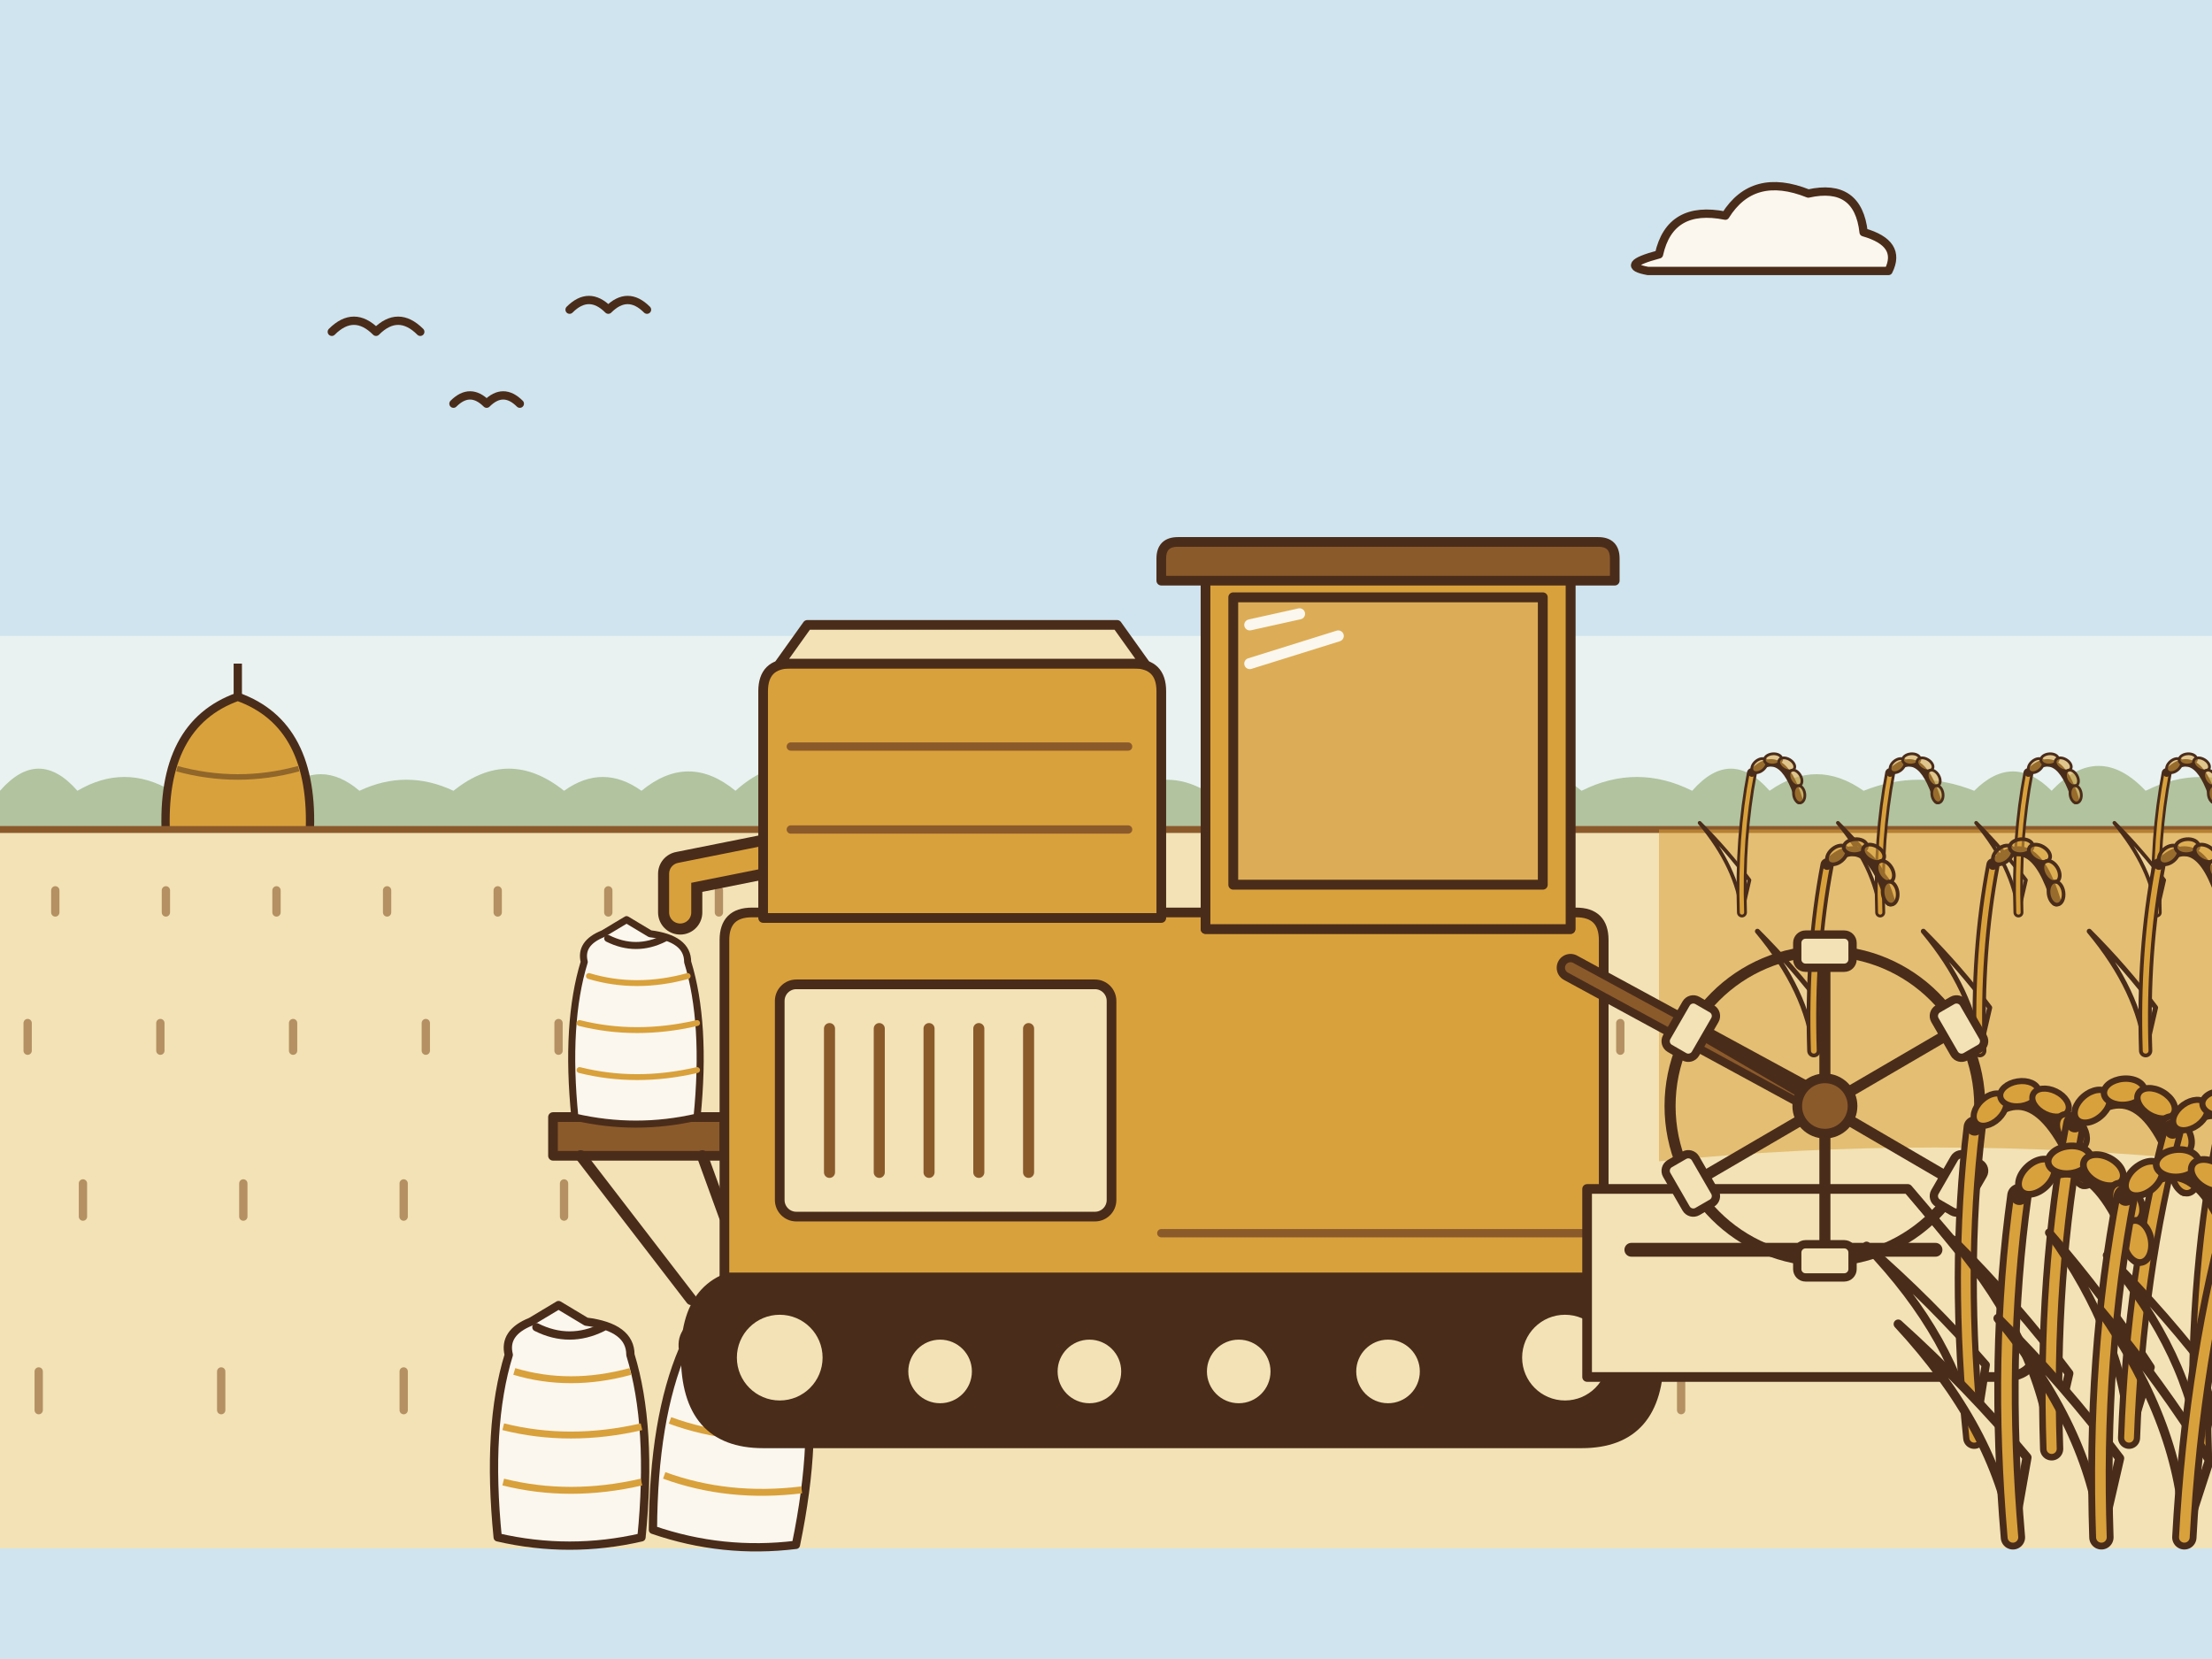
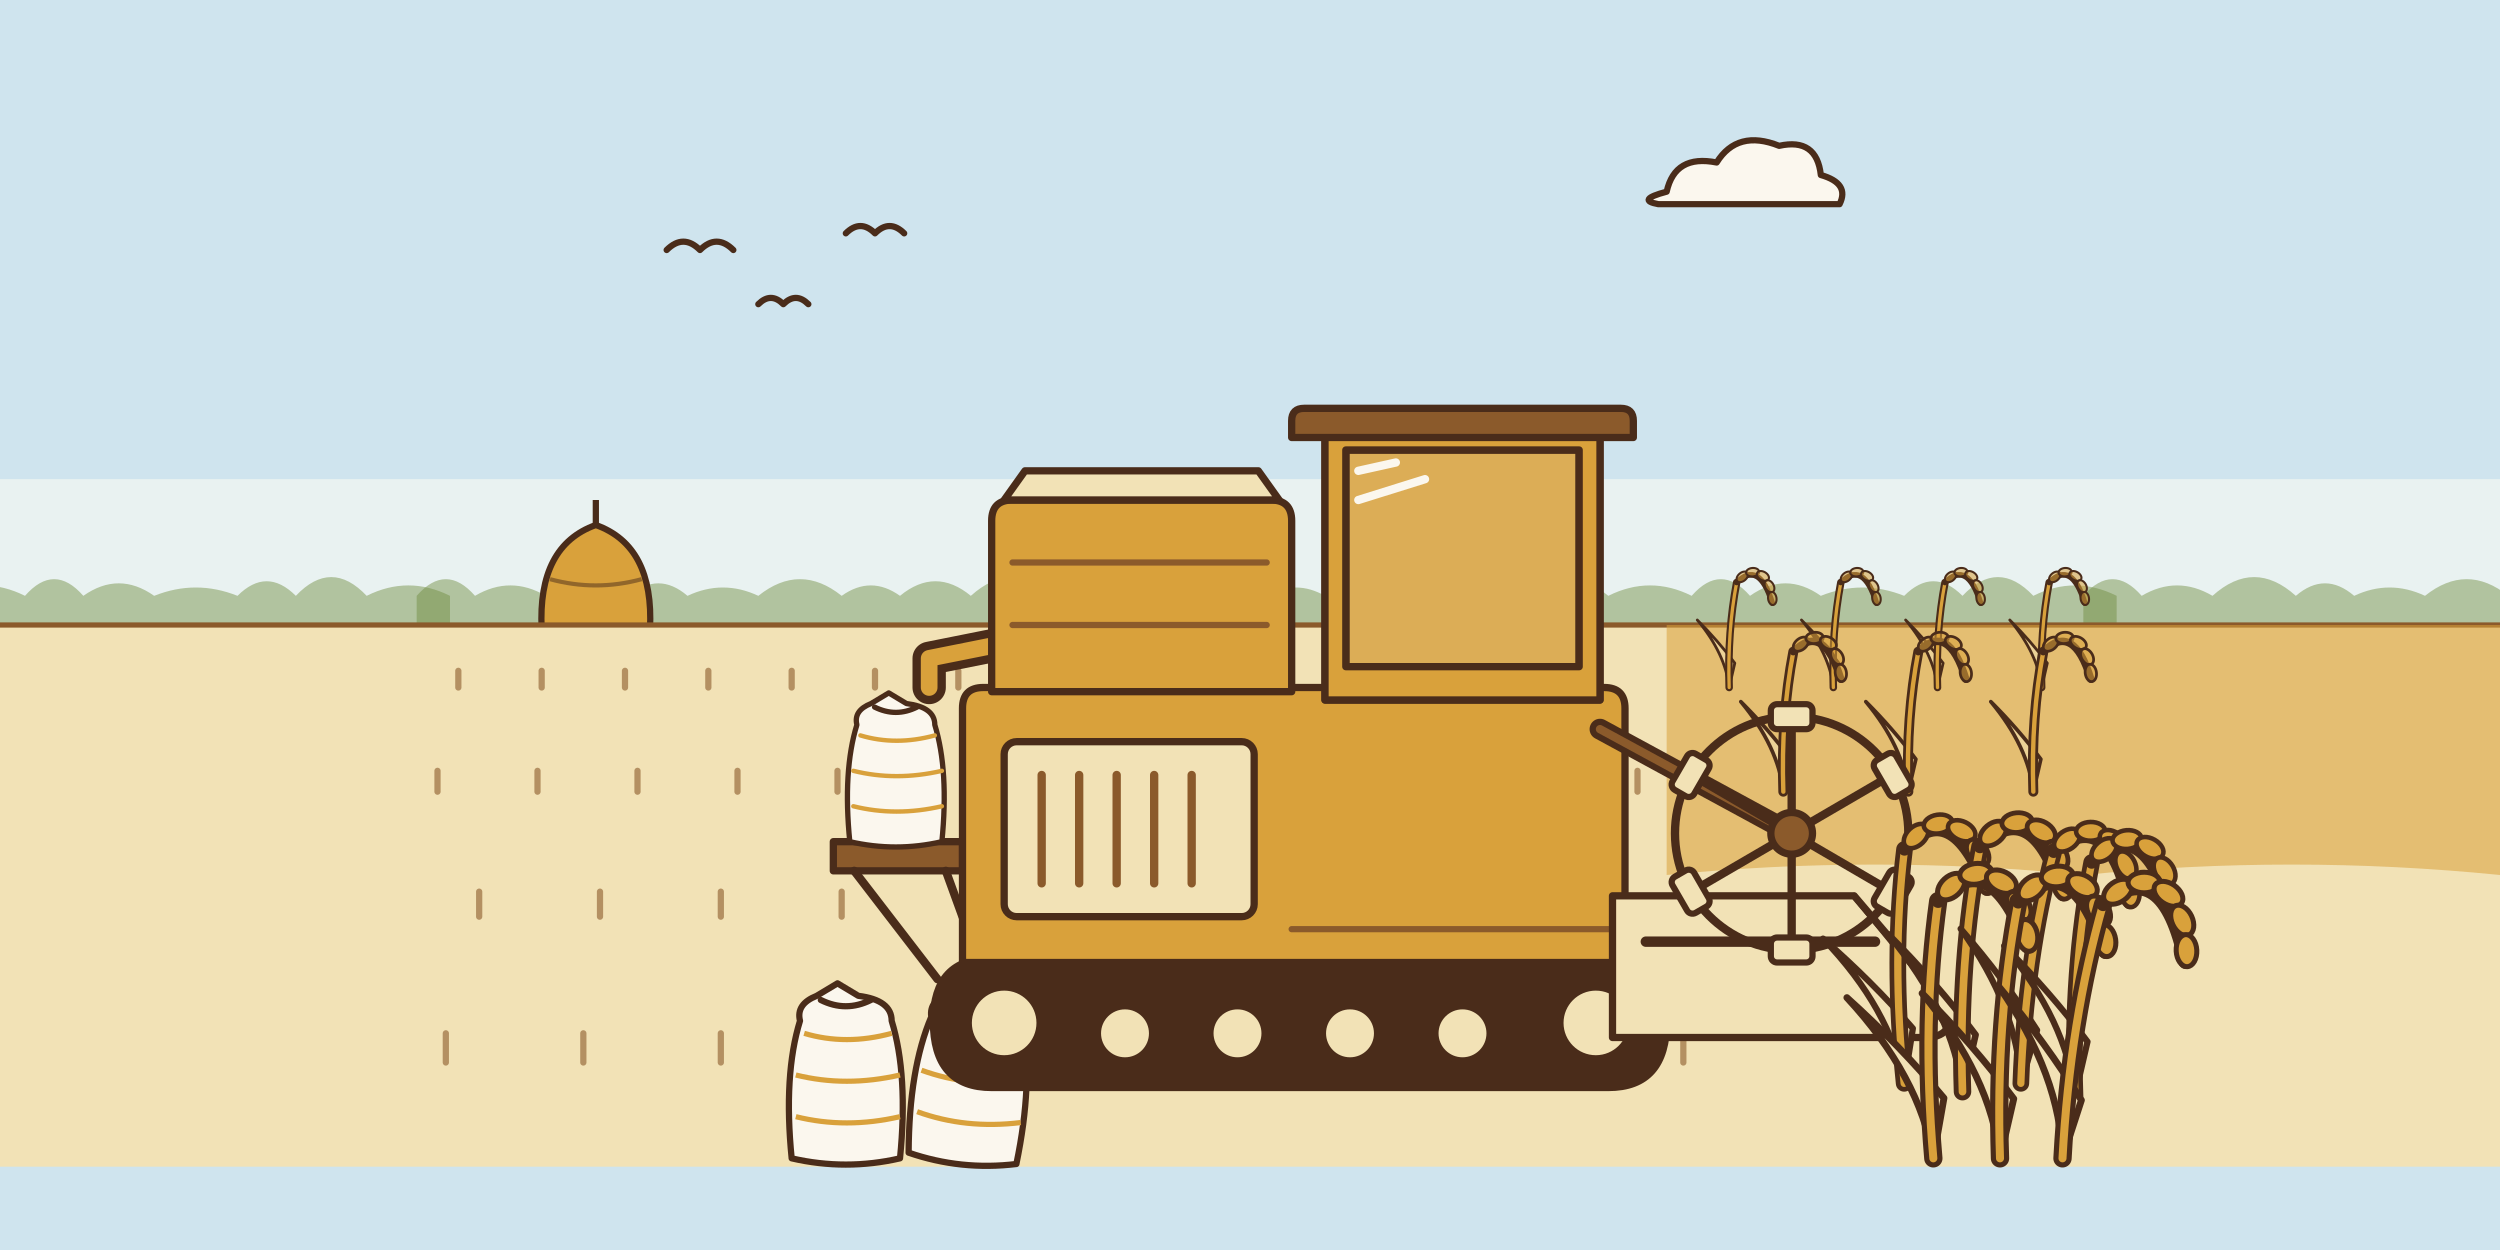
- <svg xmlns="http://www.w3.org/2000/svg" viewBox="0 0 800 600">
+ <svg xmlns="http://www.w3.org/2000/svg" viewBox="-200 0 1200 600">
  <defs>
    <g id="cr">
      <path d="M0 0Q-4 -36 -34 -72Q-12 -50 6 -26Z" fill="#F2E2B6" stroke="#4A2C1A" stroke-width="3" stroke-linejoin="round" />
      <path d="M0 0Q-2 -60 8 -112" fill="none" stroke="#4A2C1A" stroke-width="8" stroke-linecap="round" />
      <path d="M0 0Q-2 -60 8 -112" fill="none" stroke="#D9A13B" stroke-width="3.5" stroke-linecap="round" />
      <path d="M8 -112Q32 -136 46 -90" fill="none" stroke="#4A2C1A" stroke-width="6" stroke-linecap="round" />
      <g fill="#D9A13B" stroke="#4A2C1A" stroke-width="2.2">
        <ellipse cx="14" cy="-118" rx="4.5" ry="7" transform="rotate(50 14 -118)" />
        <ellipse cx="25" cy="-123" rx="4.5" ry="7" transform="rotate(85 25 -123)" />
        <ellipse cx="36" cy="-119" rx="4.5" ry="7" transform="rotate(120 36 -119)" />
        <ellipse cx="43" cy="-108" rx="4.5" ry="7" transform="rotate(150 43 -108)" />
        <ellipse cx="46" cy="-95" rx="4.5" ry="7" transform="rotate(172 46 -95)" />
      </g>
    </g>
    <g id="sk">
      <path d="M-26 0Q-30 -40 -22 -66Q-24 -74 -14 -78L-4 -84L6 -78Q22 -76 22 -66Q30 -40 26 0Q0 6 -26 0Z" fill="#FBF7EE" stroke="#4A2C1A" stroke-width="3" stroke-linejoin="round" />
      <path d="M-20 -60Q0 -54 22 -60M-24 -40Q0 -34 26 -40M-24 -20Q0 -14 26 -20" fill="none" stroke="#D9A13B" stroke-width="2.5" />
      <path d="M-12 -76Q0 -70 12 -76" fill="none" stroke="#4A2C1A" stroke-width="3" stroke-linecap="round" />
    </g>
  </defs>
-   <rect width="800" height="600" fill="#CFE4EE" />
-   <rect y="230" width="800" height="70" fill="#E9F2F1" />
+   <rect x="-200" width="1200" height="600" fill="#CFE4EE" />
+   <rect x="-200" y="230" width="1200" height="70" fill="#E9F2F1" />
  <g fill="#FBF7EE" stroke="#4A2C1A" stroke-width="3" stroke-linejoin="round">
    <path d="M600 92q4-18 24-14q10-16 30-8q18-4 20 14q14 4 9 14H596q-11-2 4-6z" />
  </g>
-   <path d="M0 302V286q14 -16 28 0q17 -10 34 0q20 -18 40 0q14 -12 28 0q17 -8 34 0q20 -16 40 0q14 -10 28 0q17 -14 34 0q20 -18 40 0q14 -10 28 0q17 -12 34 0q20 -16 40 0q14 -8 28 0q17 -14 34 0q20 -10 40 0q14 -18 28 0q17 -14 34 0q20 -10 40 0q14 -16 28 0q17 -12 34 0q20 -8 40 0q14 -14 28 0q17 -18 34 0q20 -10 40 0V302Z" fill="#6E8B3D" fill-opacity="0.45" />
+   <path id="tl" d="M0 302V286q14 -16 28 0q17 -10 34 0q20 -18 40 0q14 -12 28 0q17 -8 34 0q20 -16 40 0q14 -10 28 0q17 -14 34 0q20 -18 40 0q14 -10 28 0q17 -12 34 0q20 -16 40 0q14 -8 28 0q17 -14 34 0q20 -10 40 0q14 -18 28 0q17 -14 34 0q20 -10 40 0q14 -16 28 0q17 -12 34 0q20 -8 40 0q14 -14 28 0q17 -18 34 0q20 -10 40 0V302Z" fill="#6E8B3D" fill-opacity="0.45" />
+   <use href="#tl" x="-800" />
+   <use href="#tl" x="800" />
  <g fill="none" stroke="#4A2C1A" stroke-width="3" stroke-linecap="round" stroke-linejoin="round">
    <path d="M120 120q8-8 16 0q8-8 16 0M164 146q6-6 12 0q6-6 12 0M206 112q7-7 14 0q7-7 14 0" />
  </g>
  <g stroke="#4A2C1A" stroke-width="3" stroke-linejoin="round">
    <path d="M60 302Q58 262 86 252Q114 262 112 302Z" fill="#D9A13B" />
    <path d="M86 252V240" fill="none" />
    <path d="M64 278Q86 284 108 278" fill="none" stroke-width="2" stroke-opacity="0.5" />
  </g>
-   <rect y="300" width="800" height="260" fill="#F2E2B6" />
-   <path d="M0 300H800" stroke="#8B5A2B" stroke-width="2.5" />
-   <path d="M600 300H800V420Q700 410 600 420Z" fill="#D9A13B" fill-opacity="0.55" />
+   <rect x="-200" y="300" width="1200" height="260" fill="#F2E2B6" />
+   <path d="M-200 300H1000" stroke="#8B5A2B" stroke-width="2.5" />
+   <path d="M600 300H1000V420Q900 410 800 420Q700 410 600 420Z" fill="#D9A13B" fill-opacity="0.55" />
  <g fill="none" stroke="#8B5A2B" stroke-width="3" stroke-linecap="round" stroke-opacity="0.6">
    <path d="M20 330v-8M60 330v-8M100 330v-8M140 330v-8M180 330v-8M220 330v-8M260 330v-8M300 330v-8M340 330v-8M380 330v-8M420 330v-8M460 330v-8M500 330v-8M540 330v-8" />
    <path d="M10 380v-10M58 380v-10M106 380v-10M154 380v-10M202 380v-10M250 380v-10M298 380v-10M346 380v-10M394 380v-10M442 380v-10M490 380v-10M538 380v-10M586 380v-10" />
    <path d="M30 440v-12M88 440v-12M146 440v-12M204 440v-12M262 440v-12M320 440v-12M378 440v-12M436 440v-12M494 440v-12M552 440v-12" />
    <path d="M14 510v-14M80 510v-14M146 510v-14M212 510v-14M278 510v-14M344 510v-14M410 510v-14M476 510v-14M542 510v-14M608 510v-14" />
  </g>
  <g fill="#D9A13B" fill-opacity="0.55">
    <use href="#cr" transform="translate(630 330) scale(0.45)" />
    <use href="#cr" transform="translate(680 330) scale(0.45)" />
    <use href="#cr" transform="translate(730 330) scale(0.45)" />
    <use href="#cr" transform="translate(780 330) scale(0.45)" />
    <use href="#cr" transform="translate(656 380) scale(0.6)" />
    <use href="#cr" transform="translate(716 380) scale(0.6)" />
    <use href="#cr" transform="translate(776 380) scale(0.6)" />
  </g>
  <use data-part="sack" href="#sk" transform="translate(206 556)" />
  <use data-part="sack" href="#sk" transform="translate(262 556) rotate(6)" />
  <g data-part="harvester" stroke="#4A2C1A" stroke-width="3.5" stroke-linejoin="round" stroke-linecap="round">
    <path d="M200 404H262V418H200Z" fill="#8B5A2B" />
    <path d="M210 418L250 470M254 418L262 440" fill="none" stroke-width="4" />
    <use data-part="sack" href="#sk" transform="translate(230 404) scale(0.85)" />
    <path d="M286 308L246 316V330" fill="none" stroke-width="16" />
    <path d="M286 308L246 316V330" fill="none" stroke="#D9A13B" stroke-width="8" />
    <path d="M276 460H572Q600 460 600 490Q600 522 572 522H276Q248 522 248 490Q248 460 276 460Z" fill="#4A2C1A" />
    <g fill="#F2E2B6" stroke-width="3">
      <circle cx="282" cy="491" r="17" />
      <circle cx="340" cy="496" r="13" />
      <circle cx="394" cy="496" r="13" />
      <circle cx="448" cy="496" r="13" />
      <circle cx="502" cy="496" r="13" />
      <circle cx="566" cy="491" r="17" />
    </g>
    <path d="M262 340Q262 330 272 330H570Q580 330 580 340V462H262Z" fill="#D9A13B" />
    <path d="M276 250Q276 240 286 240H410Q420 240 420 250V332H276Z" fill="#D9A13B" />
    <path d="M282 240L292 226H404L414 240Z" fill="#F2E2B6" />
    <path d="M286 270H408M286 300H408" fill="none" stroke="#8B5A2B" stroke-width="3" />
    <rect x="282" y="356" width="120" height="84" rx="6" fill="#F2E2B6" />
    <path d="M300 372V424M318 372V424M336 372V424M354 372V424M372 372V424" fill="none" stroke="#8B5A2B" stroke-width="4" />
    <path d="M420 446H580" fill="none" stroke="#8B5A2B" stroke-width="3" />
    <path d="M436 206H568V336H436Z" fill="#D9A13B" />
    <use data-person="ba-lai-may" data-slot="driver" x="450" y="210" width="110" height="110" />
    <path d="M446 216H558V320H446Z" fill="#E9F2F1" fill-opacity="0.15" />
    <path d="M436 206H568V336H436ZM446 216H558V320H446Z" fill="#D9A13B" fill-rule="evenodd" />
    <path d="M452 226L470 222M452 240L484 230" fill="none" stroke="#FBF7EE" stroke-width="4" />
    <path d="M426 196H578Q584 196 584 202V210H420V202Q420 196 426 196Z" fill="#8B5A2B" />
    <path d="M568 350L660 400" fill="none" stroke-width="10" />
    <path d="M568 350L660 400" fill="none" stroke="#8B5A2B" stroke-width="4" />
    <path d="M574 430H690L736 484Q738 498 724 498H574Z" fill="#F2E2B6" />
    <path d="M590 452H700" fill="none" stroke-width="5" />
    <path d="M690 430L708 452L736 484" fill="none" stroke-width="3" />
    <g data-part="reel" transform="translate(660 400)">
      <circle r="56" fill="none" stroke-width="4" />
      <path d="M0 -56V56M-48 -28L48 28M-48 28L48 -28" fill="none" stroke-width="4" />
      <g fill="#F2E2B6" stroke-width="3">
        <rect x="-10" y="-62" width="20" height="12" rx="3" />
        <rect x="-10" y="50" width="20" height="12" rx="3" />
        <rect x="-10" y="-6" width="20" height="12" rx="3" transform="rotate(60) translate(0 -56)" />
        <rect x="-10" y="-6" width="20" height="12" rx="3" transform="rotate(120) translate(0 -56)" />
        <rect x="-10" y="-6" width="20" height="12" rx="3" transform="rotate(240) translate(0 -56)" />
        <rect x="-10" y="-6" width="20" height="12" rx="3" transform="rotate(300) translate(0 -56)" />
      </g>
      <circle r="10" fill="#8B5A2B" />
    </g>
  </g>
  <g>
    <use data-part="crop" href="#cr" transform="translate(714 520) rotate(-4)" />
    <use data-part="crop" href="#cr" transform="translate(742 524) scale(1.05)" />
    <use data-part="crop" href="#cr" transform="translate(770 520) rotate(4)" />
    <use data-part="crop" href="#cr" transform="translate(796 526)" />
    <use data-part="crop" href="#cr" transform="translate(728 556) scale(1.1) rotate(-3)" />
    <use data-part="crop" href="#cr" transform="translate(760 556) scale(1.1)" />
    <use data-part="crop" href="#cr" transform="translate(790 556) scale(1.1) rotate(5)" />
  </g>
  <use data-person="anh2-be-bao" data-slot="brother" x="-6" y="360" width="196" height="196" />
  <use data-include="road" x="0" y="560" />
</svg>
